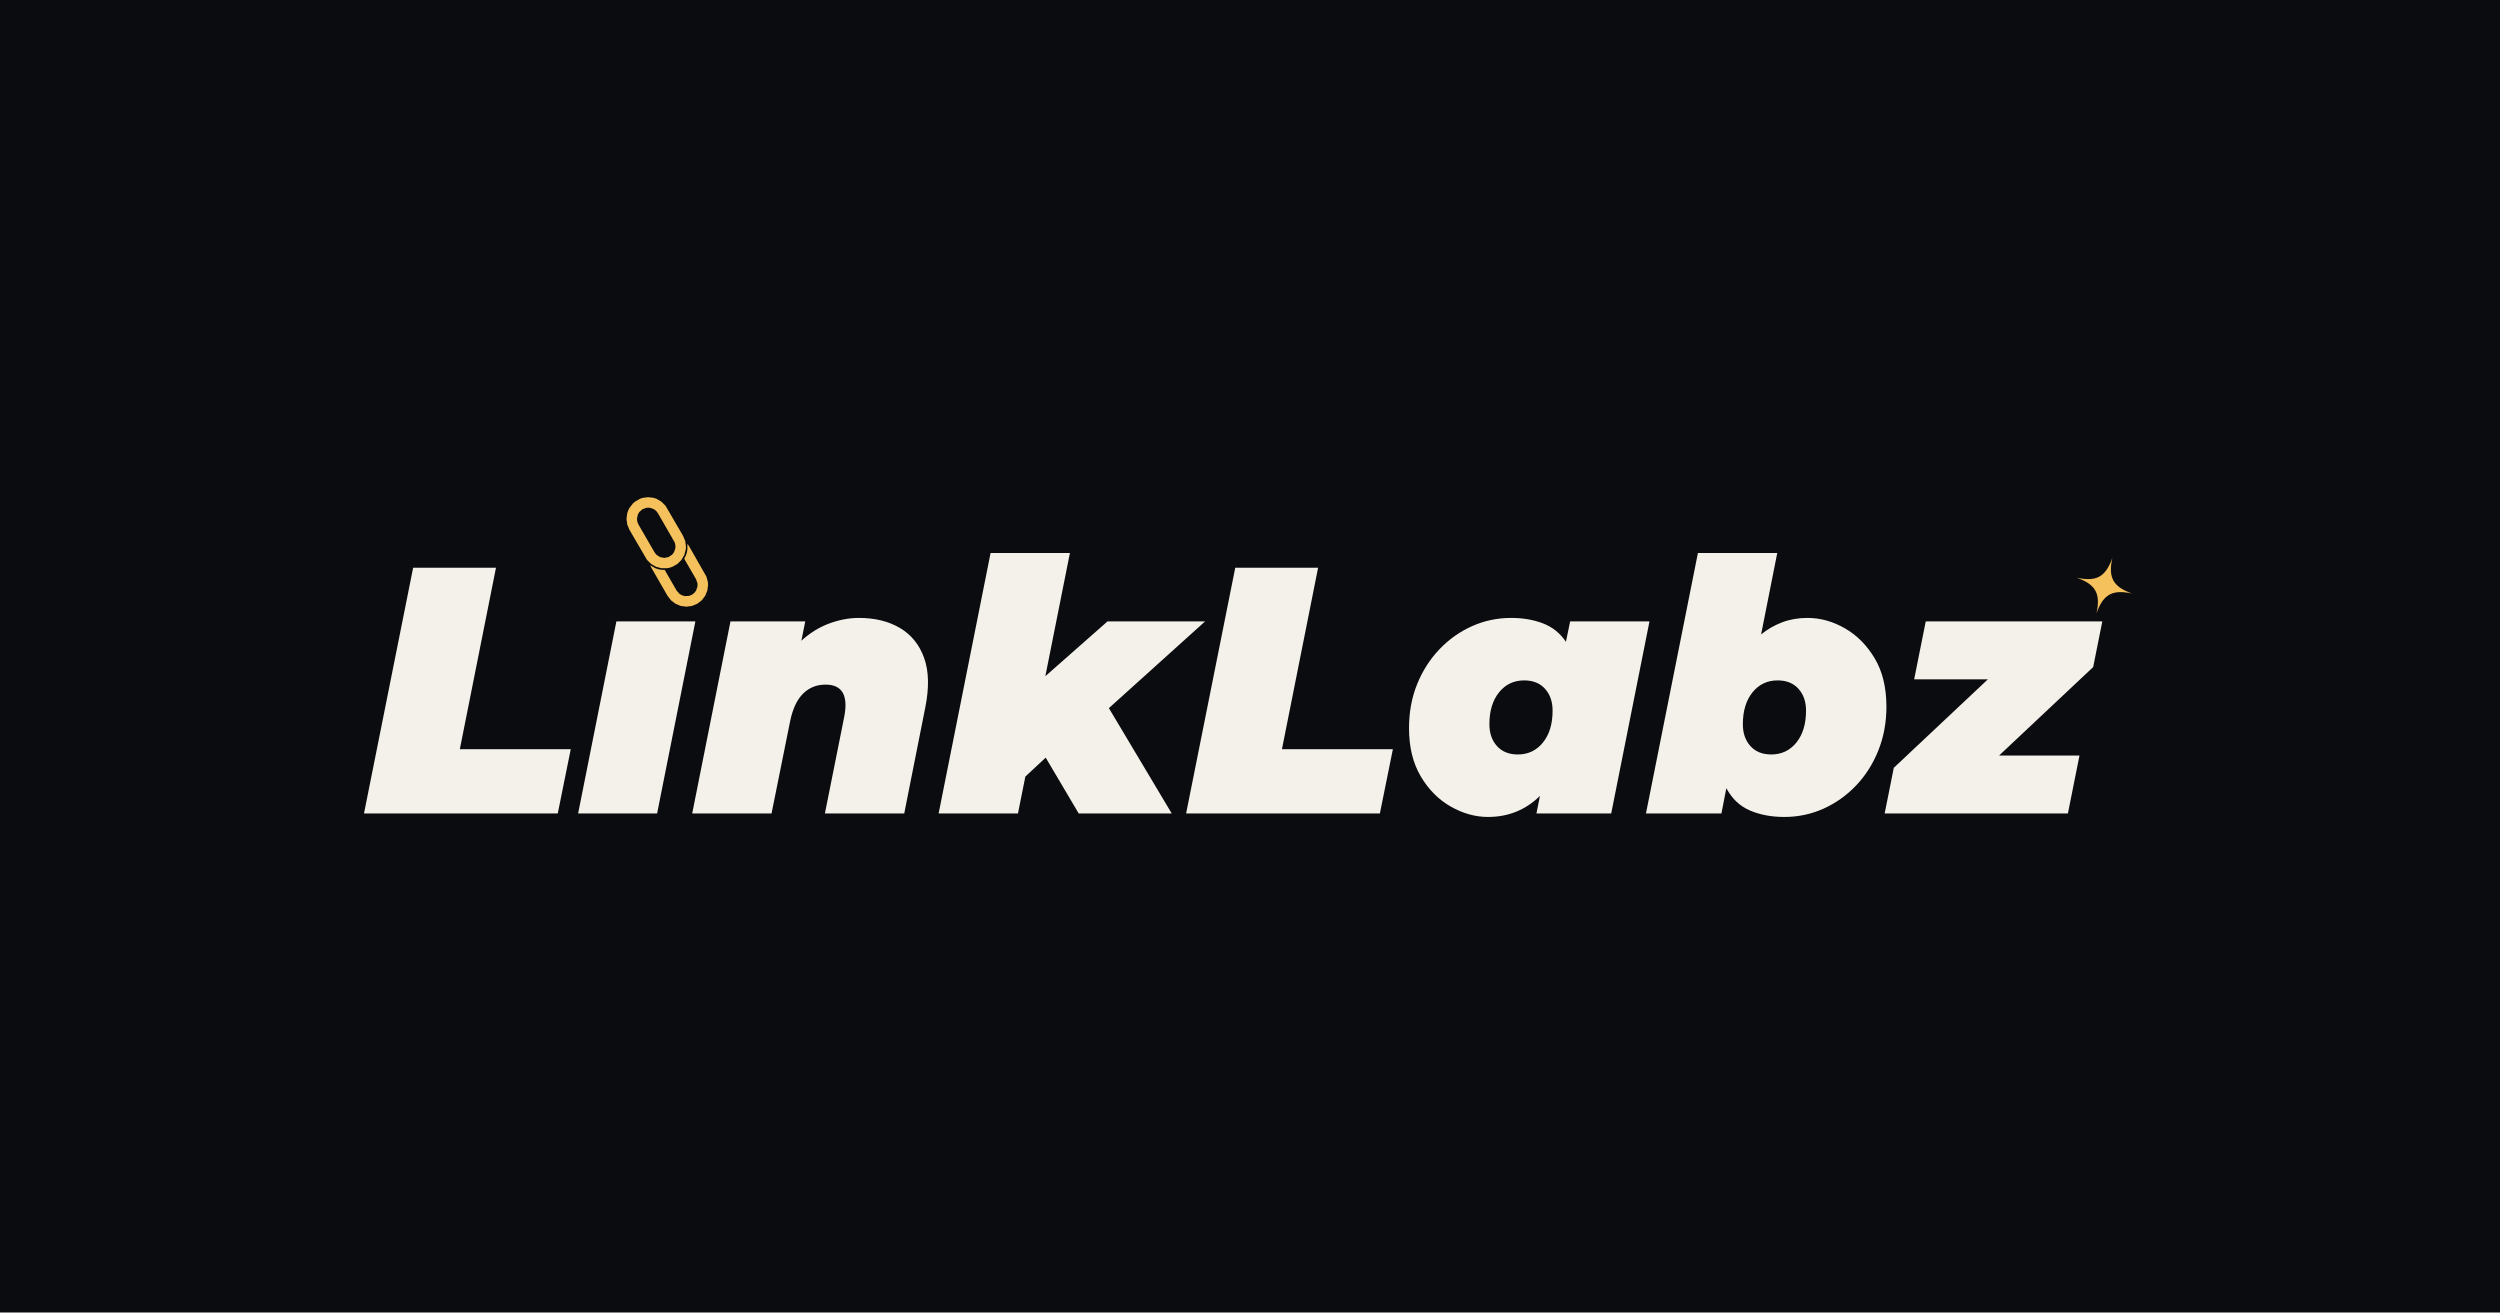
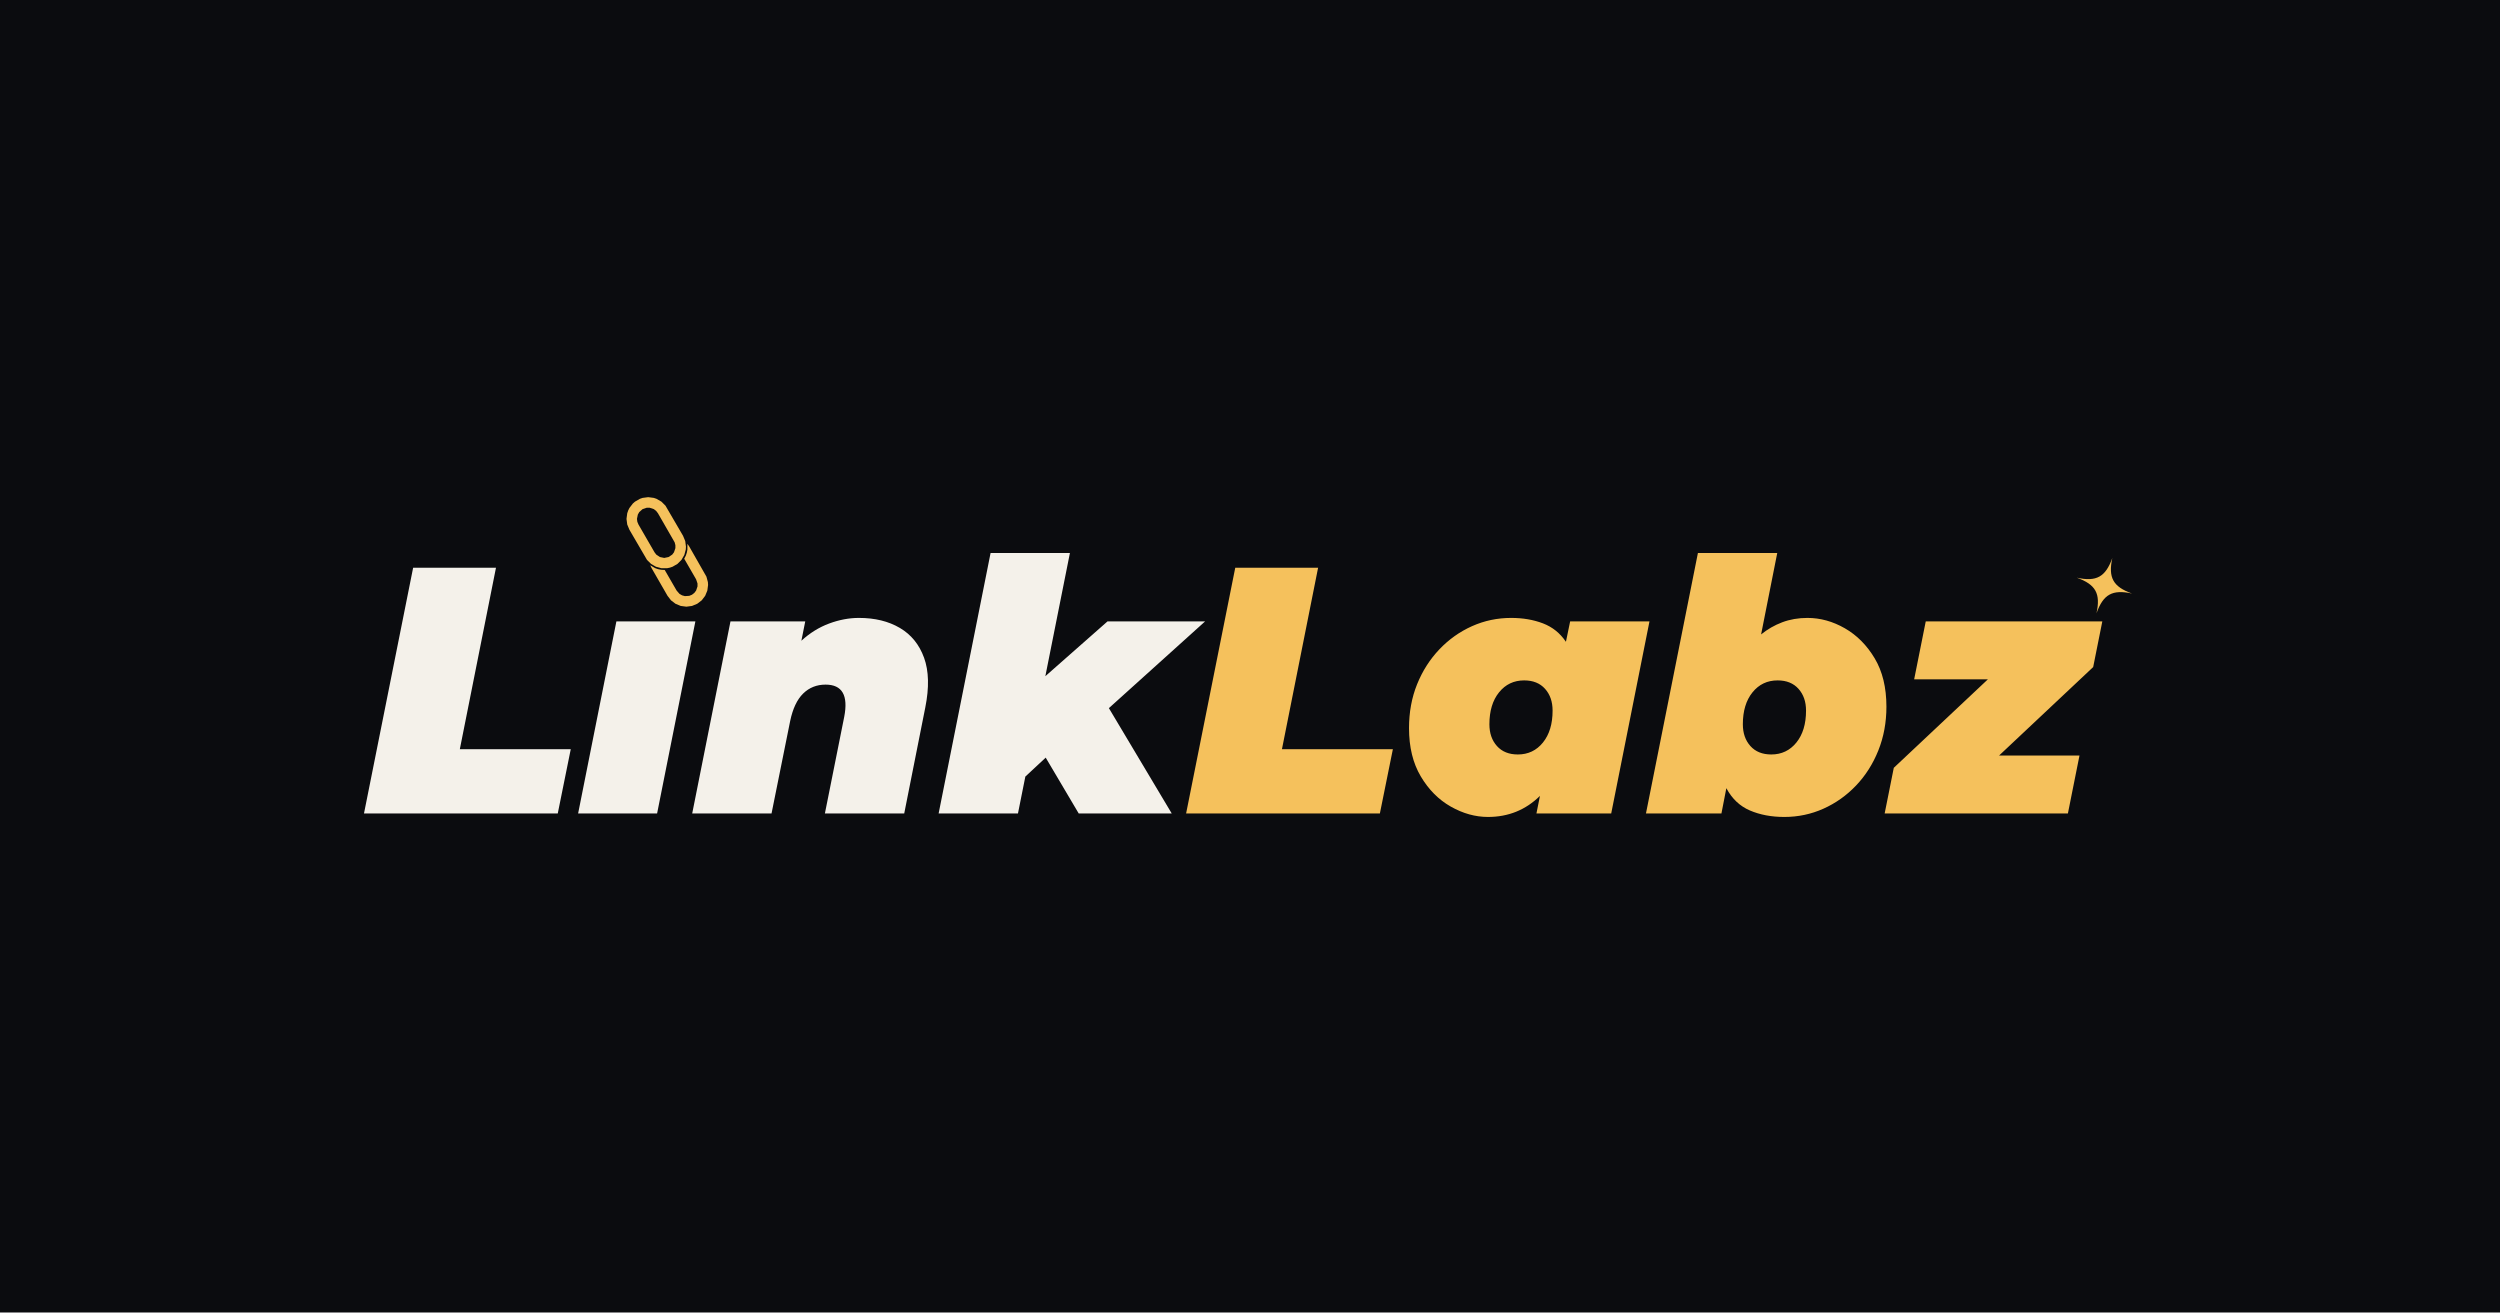
<svg xmlns="http://www.w3.org/2000/svg" viewBox="0 0 1200 630" role="img" aria-label="LinkLabz">
  <rect width="1200" height="630" fill="#0B0C0F" />
  <svg x="170.0" y="233.9" width="860.0" height="162.3" viewBox="-26 -929 5104 963">
-     <path fill="#F4F1EA" d="M2 0 142 -700H378L275 -183H591L554 0Z M612 0 721 -547H946L837 0Z M1412 -557Q1480 -557 1528.5 -528.5Q1577 -500 1597.5 -443.5Q1618 -387 1601 -302L1541 0H1315L1370 -275Q1388 -367 1317 -367Q1279 -367 1253 -341.5Q1227 -316 1216 -263L1163 0H937L1046 -547H1259L1248 -492Q1284 -525 1327 -541Q1370 -557 1412 -557Z M1639 0 1787 -742H2013L1943 -391L2120 -547H2398L2124 -300L2303 0H2038L1944 -159L1886 -105L1865 0Z M2344 0 2484 -700H2720L2617 -183H2933L2896 0Z M3204 10Q3150 10 3098 -19.5Q3046 -49 3012.5 -105.5Q2979 -162 2979 -243Q2979 -311 3002 -368Q3025 -425 3065.5 -467.5Q3106 -510 3158.5 -533.5Q3211 -557 3270 -557Q3320 -557 3360.5 -541.5Q3401 -526 3426 -489L3438 -547H3664L3555 0H3342L3352 -50Q3291 10 3204 10ZM3289 -168Q3333 -168 3360.5 -202Q3388 -236 3388 -293Q3388 -331 3366.5 -355Q3345 -379 3307 -379Q3263 -379 3235.5 -345Q3208 -311 3208 -254Q3208 -216 3229.5 -192Q3251 -168 3289 -168Z M3654 0 3802 -742H4028L3982 -510Q4009 -532 4042 -544.5Q4075 -557 4114 -557Q4169 -557 4220.5 -527.5Q4272 -498 4305.5 -442Q4339 -386 4339 -304Q4339 -237 4316 -179.5Q4293 -122 4252.5 -79.5Q4212 -37 4159.5 -13.5Q4107 10 4048 10Q3993 10 3950 -8.5Q3907 -27 3883 -72L3869 0ZM4011 -168Q4055 -168 4082.5 -202Q4110 -236 4110 -293Q4110 -331 4088.5 -355Q4067 -379 4029 -379Q3985 -379 3957.5 -345Q3930 -311 3930 -254Q3930 -216 3951.5 -192Q3973 -168 4011 -168Z M4334 0 4360 -130 4628 -382H4418L4451 -547H4954L4928 -417L4660 -165H4889L4856 0Z" />
+     <path fill="#F4F1EA" d="M2 0 142 -700H378L275 -183H591L554 0Z M612 0 721 -547H946L837 0Z M1412 -557Q1480 -557 1528.5 -528.5Q1577 -500 1597.5 -443.5Q1618 -387 1601 -302L1541 0H1315L1370 -275Q1388 -367 1317 -367Q1279 -367 1253 -341.5Q1227 -316 1216 -263L1163 0H937L1046 -547H1259L1248 -492Q1284 -525 1327 -541Q1370 -557 1412 -557Z M1639 0 1787 -742H2013L1943 -391L2120 -547H2398L2124 -300L2303 0H2038L1944 -159L1886 -105L1865 0Z" />
+     <path fill="#F5C15C" d="M2344 0 2484 -700H2720L2617 -183H2933L2896 0Z M3204 10Q3150 10 3098 -19.5Q3046 -49 3012.5 -105.5Q2979 -162 2979 -243Q2979 -311 3002 -368Q3025 -425 3065.5 -467.5Q3106 -510 3158.5 -533.5Q3211 -557 3270 -557Q3320 -557 3360.5 -541.5Q3401 -526 3426 -489L3438 -547H3664L3555 0H3342L3352 -50Q3291 10 3204 10Z M3289 -168Q3333 -168 3360.5 -202Q3388 -236 3388 -293Q3388 -331 3366.5 -355Q3345 -379 3307 -379Q3263 -379 3235.5 -345Q3208 -311 3208 -254Q3208 -216 3229.5 -192Q3251 -168 3289 -168Z M3654 0 3802 -742H4028L3982 -510Q4009 -532 4042 -544.5Q4075 -557 4114 -557Q4169 -557 4220.5 -527.5Q4272 -498 4305.5 -442Q4339 -386 4339 -304Q4339 -237 4316 -179.5Q4293 -122 4252.5 -79.5Q4212 -37 4159.5 -13.5Q4107 10 4048 10Q3993 10 3950 -8.5Q3907 -27 3883 -72L3869 0Z M4011 -168Q4055 -168 4082.5 -202Q4110 -236 4110 -293Q4110 -331 4088.5 -355Q4067 -379 4029 -379Q3985 -379 3957.5 -345Q3930 -311 3930 -254Q3930 -216 3951.5 -192Q3973 -168 4011 -168Z M4334 0 4360 -130 4628 -382H4418L4451 -547H4954L4928 -417L4660 -165H4889L4856 0Z" />
    <path fill="#F5C15C" fill-rule="evenodd" d="M808.2,-722.3L819.7,-710.9L833.7,-702.8L849.3,-698.6L865.4,-698.6L873.4,-700.2L881.0,-702.8L895.0,-710.9L906.4,-722.3L914.5,-736.3L918.7,-751.9L919.2,-760.0L917.1,-776.0L910.9,-790.9L860.8,-876.8L849.3,-888.2L835.3,-896.3L827.7,-898.9L811.7,-901.0L795.6,-898.9L788.0,-896.3L774.0,-888.2L767.9,-882.9L758.1,-870.1L754.5,-862.8L751.9,-855.1L749.8,-839.1L751.9,-823.1L758.1,-808.2Z M780.7,-830.8L779.6,-839.1L782.1,-851.4L786.2,-858.6L795.6,-866.9L807.5,-870.9L815.8,-870.9L827.7,-866.9L834.3,-861.8L839.4,-855.1L887.0,-772.3L889.1,-764.2L889.1,-755.8L885.1,-744.0L880.0,-737.3L869.6,-730.4L857.3,-727.9L845.1,-730.4L834.7,-737.3L829.6,-744.0L783.9,-823.1Z M876.6,-607.1L889.4,-597.3L904.3,-591.1L920.3,-589.0L936.4,-591.1L951.3,-597.3L964.1,-607.1L973.9,-619.9L980.1,-634.9L982.2,-650.9L981.7,-659.0L977.5,-674.6L928.3,-760.9L923.3,-768.2L923.3,-751.3L921.6,-742.8L918.8,-734.5L914.2,-725.6L948.1,-666.9L952.1,-655.1L952.1,-646.7L948.1,-634.9L943.0,-628.2L936.4,-623.1L928.6,-619.9L916.2,-619.1L908.1,-621.3L900.8,-625.5L892.6,-634.9L858.7,-693.6L848.7,-694.1L840.1,-695.8L831.9,-698.6L817.3,-707.0L821.1,-699.1L866.7,-619.9Z" />
    <path fill="#F5C15C" d="M4982.6,-727.8C4970.3,-671.6 4984.7,-645.8 5038.8,-626.4C4982.6,-638.7 4956.8,-624.3 4937.4,-570.2C4949.7,-626.4 4935.3,-652.2 4881.2,-671.6C4937.4,-659.3 4963.2,-673.7 4982.6,-727.8Z" />
  </svg>
</svg>
